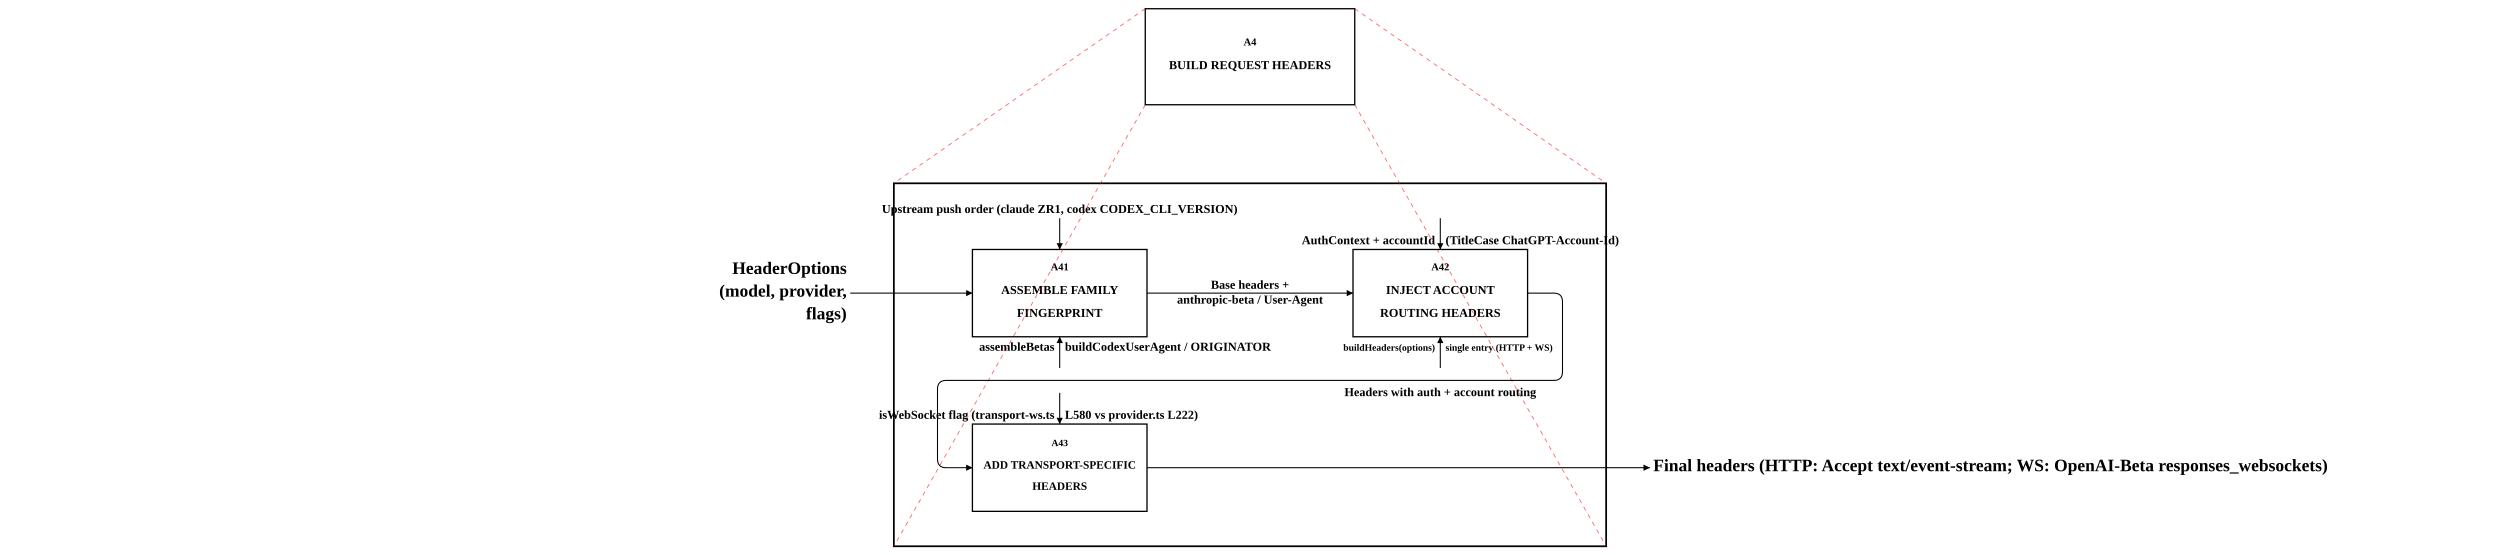
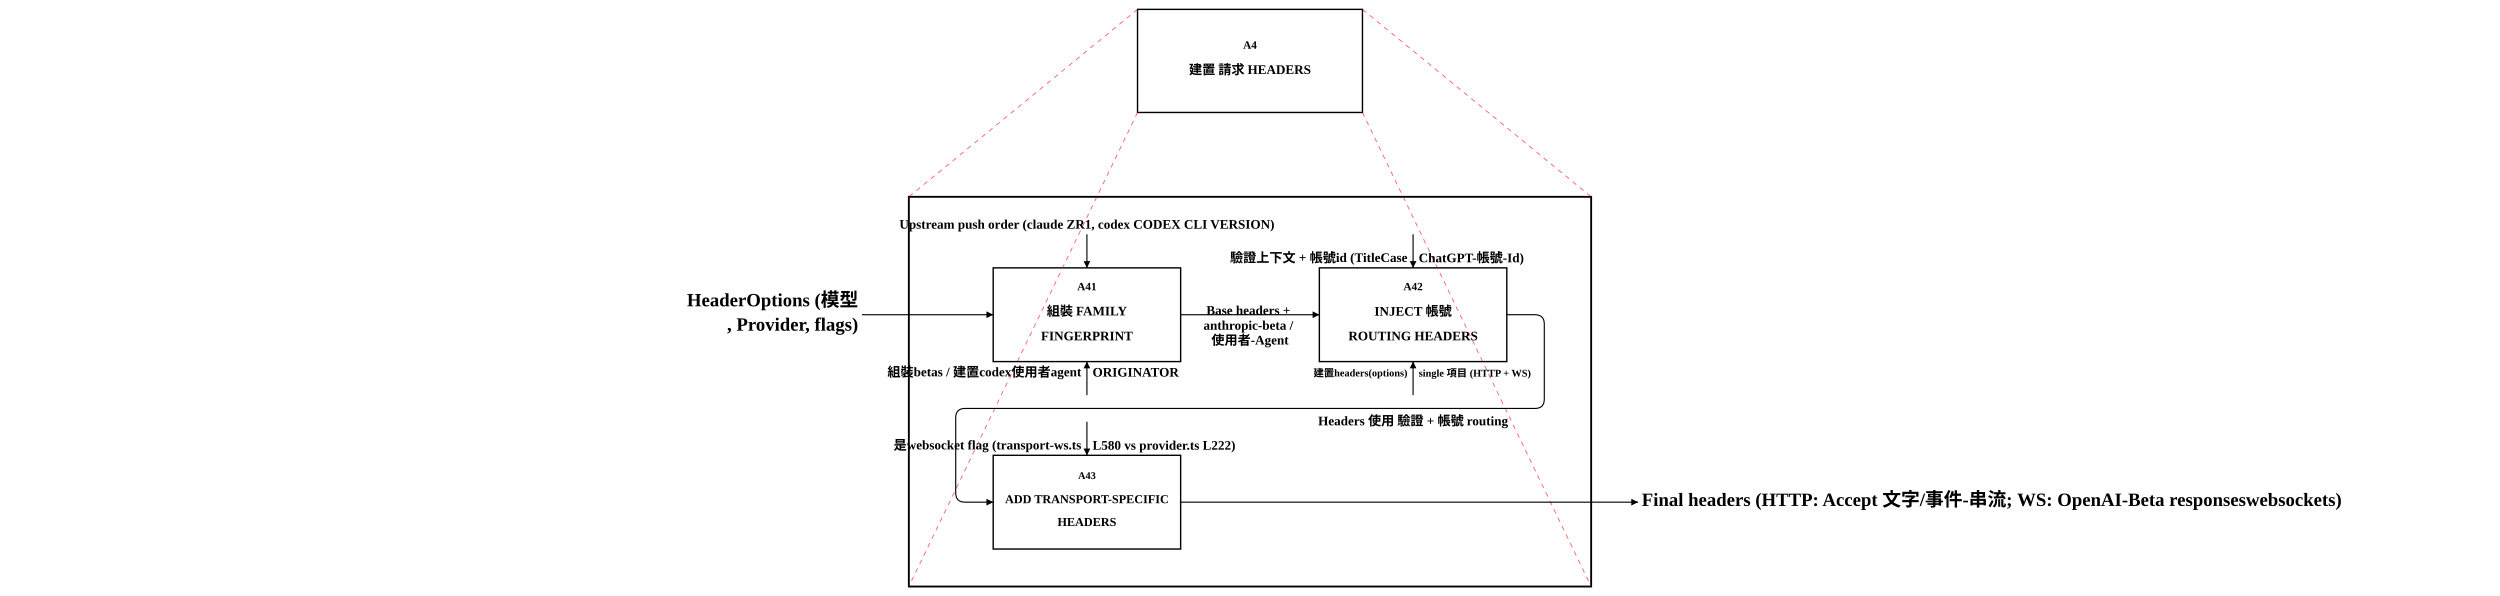
- <svg xmlns="http://www.w3.org/2000/svg" width="2864.0" height="635.8" viewBox="-984.0 -165.8 2864.0 635.8">
+ <svg xmlns="http://www.w3.org/2000/svg" width="2667.4" height="635.8" viewBox="-929.7 -165.8 2667.4 635.8">
  <defs>
    <marker id="arrow" viewBox="0 0 10 10" refX="10" refY="5" markerWidth="6" markerHeight="6" orient="auto-start-reverse">
      <path d="M 0 0 L 10 5 L 0 10 z" fill="black" />
    </marker>
    <marker id="call_arrow" viewBox="0 0 10 10" refX="10" refY="5" markerWidth="8" markerHeight="8" orient="auto-start-reverse">
      <path d="M 0 0 L 10 5 L 0 10 M 0 2 L 6 5 L 0 8" fill="none" stroke="black" stroke-width="1" />
    </marker>
  </defs>
-   <rect x="-984.0" y="-165.8" width="2864.0" height="635.8" fill="white" />
+   <rect x="-929.7" y="-165.8" width="2667.4" height="635.8" fill="white" />
  <rect x="130.0" y="120.0" width="200.0" height="100.0" stroke="black" fill="white" stroke-width="1.5" data-id="A41" />
  <text x="230.0" y="143.9" text-anchor="middle" font-size="12" font-weight="bold" font-family="'Times New Roman', 'BiauKai', 'DFKai-SB', '標楷體', 'KaiTi', serif" data-id="A41">A41</text>
-   <text x="230.0" y="171.0" text-anchor="middle" font-size="14" font-weight="bold" font-family="'Times New Roman', 'BiauKai', 'DFKai-SB', '標楷體', 'KaiTi', serif" data-id="A41">ASSEMBLE FAMILY</text>
+   <text x="230.0" y="171.0" text-anchor="middle" font-size="14" font-weight="bold" font-family="'Times New Roman', 'BiauKai', 'DFKai-SB', '標楷體', 'KaiTi', serif" data-id="A41">組裝 FAMILY</text>
  <text x="230.0" y="197.3" text-anchor="middle" font-size="14" font-weight="bold" font-family="'Times New Roman', 'BiauKai', 'DFKai-SB', '標楷體', 'KaiTi', serif" data-id="A41">FINGERPRINT</text>
-   <rect x="566.0" y="120.0" width="200.0" height="100.0" stroke="black" fill="white" stroke-width="1.5" data-id="A42" />
-   <text x="666.0" y="143.9" text-anchor="middle" font-size="12" font-weight="bold" font-family="'Times New Roman', 'BiauKai', 'DFKai-SB', '標楷體', 'KaiTi', serif" data-id="A42">A42</text>
-   <text x="666.0" y="171.0" text-anchor="middle" font-size="14" font-weight="bold" font-family="'Times New Roman', 'BiauKai', 'DFKai-SB', '標楷體', 'KaiTi', serif" data-id="A42">INJECT ACCOUNT</text>
-   <text x="666.0" y="197.3" text-anchor="middle" font-size="14" font-weight="bold" font-family="'Times New Roman', 'BiauKai', 'DFKai-SB', '標楷體', 'KaiTi', serif" data-id="A42">ROUTING HEADERS</text>
+   <rect x="478.0" y="120.0" width="200.0" height="100.0" stroke="black" fill="white" stroke-width="1.5" data-id="A42" />
+   <text x="578.0" y="143.9" text-anchor="middle" font-size="12" font-weight="bold" font-family="'Times New Roman', 'BiauKai', 'DFKai-SB', '標楷體', 'KaiTi', serif" data-id="A42">A42</text>
+   <text x="578.0" y="171.0" text-anchor="middle" font-size="14" font-weight="bold" font-family="'Times New Roman', 'BiauKai', 'DFKai-SB', '標楷體', 'KaiTi', serif" data-id="A42">INJECT 帳號</text>
+   <text x="578.0" y="197.3" text-anchor="middle" font-size="14" font-weight="bold" font-family="'Times New Roman', 'BiauKai', 'DFKai-SB', '標楷體', 'KaiTi', serif" data-id="A42">ROUTING HEADERS</text>
  <rect x="130.0" y="320.0" width="200.0" height="100.0" stroke="black" fill="white" stroke-width="1.5" data-id="A43" />
  <text x="230.0" y="345.3" text-anchor="middle" font-size="11" font-weight="bold" font-family="'Times New Roman', 'BiauKai', 'DFKai-SB', '標楷體', 'KaiTi', serif" data-id="A43">A43</text>
  <text x="230.0" y="371.1" text-anchor="middle" font-size="13" font-weight="bold" font-family="'Times New Roman', 'BiauKai', 'DFKai-SB', '標楷體', 'KaiTi', serif" data-id="A43">ADD TRANSPORT-SPECIFIC</text>
  <text x="230.0" y="395.4" text-anchor="middle" font-size="13" font-weight="bold" font-family="'Times New Roman', 'BiauKai', 'DFKai-SB', '標楷體', 'KaiTi', serif" data-id="A43">HEADERS</text>
-   <rect x="40.0" y="44.2" width="816.0" height="415.8" stroke="black" fill="none" stroke-width="2" />
-   <rect x="328.0" y="-155.8" width="240.0" height="110.0" stroke="black" fill="white" stroke-width="1.5" data-id="A4" />
-   <text x="448.0" y="-113.8" text-anchor="middle" font-size="12" font-weight="bold" font-family="'Times New Roman', 'BiauKai', 'DFKai-SB', '標楷體', 'KaiTi', serif" data-id="A4">A4</text>
-   <text x="448.0" y="-86.6" text-anchor="middle" font-size="14" font-weight="bold" font-family="'Times New Roman', 'BiauKai', 'DFKai-SB', '標楷體', 'KaiTi', serif" data-id="A4">BUILD REQUEST HEADERS</text>
-   <line x1="328.0" y1="-155.8" x2="40.0" y2="44.2" stroke="red" stroke-dasharray="5,5" stroke-width="1.0" opacity="0.6" />
-   <line x1="568.0" y1="-155.8" x2="856.0" y2="44.2" stroke="red" stroke-dasharray="5,5" stroke-width="1.0" opacity="0.6" />
-   <line x1="328.0" y1="-45.8" x2="40.0" y2="460.0" stroke="red" stroke-dasharray="5,5" stroke-width="1.0" opacity="0.6" />
-   <line x1="568.0" y1="-45.8" x2="856.0" y2="460.0" stroke="red" stroke-dasharray="5,5" stroke-width="1.0" opacity="0.6" />
-   <path d="M 330.0 170.0 L 566.0 170.0" stroke="black" stroke-width="1.2" data-arrow-id="a41_to_a42" data-waypoints="330.0,170.0 566.0,170.0" marker-end="url(#arrow)" fill="none" />
-   <path d="M 766.0 170.0 L 796.0 170.0 Q 806.0 170.0 806.0 180.0 L 806.0 260.0 Q 806.0 270.0 796.0 270.0 L 100.0 270.0 Q 90.0 270.0 90.0 280.0 L 90.0 360.0 Q 90.0 370.0 100.0 370.0 L 130.0 370.0" stroke="black" stroke-width="1.2" data-arrow-id="a42_to_a43" data-waypoints="766.0,170.0 806.0,170.0 806.0,270.0 90.0,270.0 90.0,370.0 130.0,370.0" marker-end="url(#arrow)" fill="none" />
+   <rect x="40.0" y="44.2" width="728.0" height="415.8" stroke="black" fill="none" stroke-width="2" />
+   <rect x="284.0" y="-155.8" width="240.0" height="110.0" stroke="black" fill="white" stroke-width="1.5" data-id="A4" />
+   <text x="404.0" y="-113.8" text-anchor="middle" font-size="12" font-weight="bold" font-family="'Times New Roman', 'BiauKai', 'DFKai-SB', '標楷體', 'KaiTi', serif" data-id="A4">A4</text>
+   <text x="404.0" y="-86.6" text-anchor="middle" font-size="14" font-weight="bold" font-family="'Times New Roman', 'BiauKai', 'DFKai-SB', '標楷體', 'KaiTi', serif" data-id="A4">建置 請求 HEADERS</text>
+   <line x1="284.0" y1="-155.8" x2="40.0" y2="44.2" stroke="red" stroke-dasharray="5,5" stroke-width="1.0" opacity="0.6" />
+   <line x1="524.0" y1="-155.8" x2="768.0" y2="44.2" stroke="red" stroke-dasharray="5,5" stroke-width="1.0" opacity="0.6" />
+   <line x1="284.0" y1="-45.8" x2="40.0" y2="460.0" stroke="red" stroke-dasharray="5,5" stroke-width="1.0" opacity="0.6" />
+   <line x1="524.0" y1="-45.8" x2="768.0" y2="460.0" stroke="red" stroke-dasharray="5,5" stroke-width="1.0" opacity="0.6" />
+   <path d="M 330.0 170.0 L 478.0 170.0" stroke="black" stroke-width="1.2" data-arrow-id="a41_to_a42" data-waypoints="330.0,170.0 478.0,170.0" marker-end="url(#arrow)" fill="none" />
+   <path d="M 678.0 170.0 L 708.0 170.0 Q 718.0 170.0 718.0 180.0 L 718.0 260.0 Q 718.0 270.0 708.0 270.0 L 100.0 270.0 Q 90.0 270.0 90.0 280.0 L 90.0 360.0 Q 90.0 370.0 100.0 370.0 L 130.0 370.0" stroke="black" stroke-width="1.2" data-arrow-id="a42_to_a43" data-waypoints="678.0,170.0 718.0,170.0 718.0,270.0 90.0,270.0 90.0,370.0 130.0,370.0" marker-end="url(#arrow)" fill="none" />
  <path d="M -10.0 170.0 L 130.0 170.0" stroke="black" stroke-width="1.2" data-arrow-id="a41_in_options" data-waypoints="-10.0,170.0 130.0,170.0" marker-end="url(#arrow)" fill="none" />
  <path d="M 230.0 84.2 L 230.0 120.0" stroke="black" stroke-width="1.2" data-arrow-id="a41_ctl_betaorder" data-waypoints="230.0,84.2 230.0,120.0" marker-end="url(#arrow)" fill="none" />
  <path d="M 230.0 255.8 L 230.0 220.0" stroke="black" stroke-width="1.2" data-arrow-id="a41_mech_assemble" data-waypoints="230.0,255.8 230.0,220.0" marker-end="url(#arrow)" fill="none" />
-   <path d="M 666.0 84.2 L 666.0 120.0" stroke="black" stroke-width="1.2" data-arrow-id="a42_ctl_account" data-waypoints="666.0,84.2 666.0,120.0" marker-end="url(#arrow)" fill="none" />
-   <path d="M 666.0 255.8 L 666.0 220.0" stroke="black" stroke-width="1.2" data-arrow-id="a42_mech_buildHeaders" data-waypoints="666.0,255.8 666.0,220.0" marker-end="url(#arrow)" fill="none" />
+   <path d="M 578.0 84.2 L 578.0 120.0" stroke="black" stroke-width="1.2" data-arrow-id="a42_ctl_account" data-waypoints="578.0,84.2 578.0,120.0" marker-end="url(#arrow)" fill="none" />
+   <path d="M 578.0 255.8 L 578.0 220.0" stroke="black" stroke-width="1.2" data-arrow-id="a42_mech_buildHeaders" data-waypoints="578.0,255.8 578.0,220.0" marker-end="url(#arrow)" fill="none" />
  <path d="M 230.0 284.2 L 230.0 320.0" stroke="black" stroke-width="1.2" data-arrow-id="a43_ctl_transport" data-waypoints="230.0,284.2 230.0,320.0" marker-end="url(#arrow)" fill="none" />
-   <path d="M 330.0 370.0 L 906.0 370.0" stroke="black" stroke-width="1.2" data-arrow-id="a43_out_headers" data-waypoints="330.0,370.0 906.0,370.0" marker-end="url(#arrow)" fill="none" />
-   <text x="230.0" y="78.2" font-size="14" text-anchor="middle" font-weight="bold" fill="black" font-family="'Times New Roman', 'BiauKai', 'DFKai-SB', '標楷體', 'KaiTi', serif" data-arrow-id="a41_ctl_betaorder">Upstream push order (claude ZR1, codex CODEX_CLI_VERSION)</text>
-   <text x="224.0" y="236.0" font-size="14" text-anchor="end" font-weight="bold" fill="black" font-family="'Times New Roman', 'BiauKai', 'DFKai-SB', '標楷體', 'KaiTi', serif" data-arrow-id="a41_mech_assemble">assembleBetas</text>
-   <text x="236.0" y="236.0" font-size="14" text-anchor="start" font-weight="bold" fill="black" font-family="'Times New Roman', 'BiauKai', 'DFKai-SB', '標楷體', 'KaiTi', serif" data-arrow-id="a41_mech_assemble">buildCodexUserAgent / ORIGINATOR</text>
-   <text x="660.0" y="114.0" font-size="14" text-anchor="end" font-weight="bold" fill="black" font-family="'Times New Roman', 'BiauKai', 'DFKai-SB', '標楷體', 'KaiTi', serif" data-arrow-id="a42_ctl_account">AuthContext + accountId</text>
-   <text x="672.0" y="114.0" font-size="14" text-anchor="start" font-weight="bold" fill="black" font-family="'Times New Roman', 'BiauKai', 'DFKai-SB', '標楷體', 'KaiTi', serif" data-arrow-id="a42_ctl_account">(TitleCase ChatGPT-Account-Id)</text>
-   <text x="660.0" y="236.0" font-size="11" text-anchor="end" font-weight="bold" fill="black" font-family="'Times New Roman', 'BiauKai', 'DFKai-SB', '標楷體', 'KaiTi', serif" data-arrow-id="a42_mech_buildHeaders">buildHeaders(options)</text>
-   <text x="672.0" y="236.0" font-size="11" text-anchor="start" font-weight="bold" fill="black" font-family="'Times New Roman', 'BiauKai', 'DFKai-SB', '標楷體', 'KaiTi', serif" data-arrow-id="a42_mech_buildHeaders">single entry (HTTP + WS)</text>
-   <text x="224.0" y="314.0" font-size="14" text-anchor="end" font-weight="bold" fill="black" font-family="'Times New Roman', 'BiauKai', 'DFKai-SB', '標楷體', 'KaiTi', serif" data-arrow-id="a43_ctl_transport">isWebSocket flag (transport-ws.ts</text>
+   <path d="M 330.0 370.0 L 818.0 370.0" stroke="black" stroke-width="1.2" data-arrow-id="a43_out_headers" data-waypoints="330.0,370.0 818.0,370.0" marker-end="url(#arrow)" fill="none" />
+   <text x="230.0" y="78.2" font-size="14" text-anchor="middle" font-weight="bold" fill="black" font-family="'Times New Roman', 'BiauKai', 'DFKai-SB', '標楷體', 'KaiTi', serif" data-arrow-id="a41_ctl_betaorder">Upstream push order (claude ZR1, codex CODEX CLI VERSION)</text>
+   <text x="224.0" y="236.0" font-size="14" text-anchor="end" font-weight="bold" fill="black" font-family="'Times New Roman', 'BiauKai', 'DFKai-SB', '標楷體', 'KaiTi', serif" data-arrow-id="a41_mech_assemble">組裝betas / 建置codex使用者agent</text>
+   <text x="236.0" y="236.0" font-size="14" text-anchor="start" font-weight="bold" fill="black" font-family="'Times New Roman', 'BiauKai', 'DFKai-SB', '標楷體', 'KaiTi', serif" data-arrow-id="a41_mech_assemble">ORIGINATOR</text>
+   <text x="572.0" y="114.0" font-size="14" text-anchor="end" font-weight="bold" fill="black" font-family="'Times New Roman', 'BiauKai', 'DFKai-SB', '標楷體', 'KaiTi', serif" data-arrow-id="a42_ctl_account">驗證上下文 + 帳號id (TitleCase</text>
+   <text x="584.0" y="114.0" font-size="14" text-anchor="start" font-weight="bold" fill="black" font-family="'Times New Roman', 'BiauKai', 'DFKai-SB', '標楷體', 'KaiTi', serif" data-arrow-id="a42_ctl_account">ChatGPT-帳號-Id)</text>
+   <text x="572.0" y="236.0" font-size="11" text-anchor="end" font-weight="bold" fill="black" font-family="'Times New Roman', 'BiauKai', 'DFKai-SB', '標楷體', 'KaiTi', serif" data-arrow-id="a42_mech_buildHeaders">建置headers(options)</text>
+   <text x="584.0" y="236.0" font-size="11" text-anchor="start" font-weight="bold" fill="black" font-family="'Times New Roman', 'BiauKai', 'DFKai-SB', '標楷體', 'KaiTi', serif" data-arrow-id="a42_mech_buildHeaders">single 項目 (HTTP + WS)</text>
+   <text x="224.0" y="314.0" font-size="14" text-anchor="end" font-weight="bold" fill="black" font-family="'Times New Roman', 'BiauKai', 'DFKai-SB', '標楷體', 'KaiTi', serif" data-arrow-id="a43_ctl_transport">是websocket flag (transport-ws.ts</text>
  <text x="236.0" y="314.0" font-size="14" text-anchor="start" font-weight="bold" fill="black" font-family="'Times New Roman', 'BiauKai', 'DFKai-SB', '標楷體', 'KaiTi', serif" data-arrow-id="a43_ctl_transport">L580 vs provider.ts L222)</text>
-   <text x="448.0" y="165.0" font-size="14" font-weight="bold" fill="black" text-anchor="middle" font-family="'Times New Roman', 'BiauKai', 'DFKai-SB', '標楷體', 'KaiTi', serif" data-arrow-id="a41_to_a42">Base headers +</text>
-   <text x="448.0" y="182.0" font-size="14" font-weight="bold" fill="black" text-anchor="middle" font-family="'Times New Roman', 'BiauKai', 'DFKai-SB', '標楷體', 'KaiTi', serif" data-arrow-id="a41_to_a42">anthropic-beta / User-Agent</text>
-   <text x="666.0" y="288.0" font-size="14" font-weight="bold" fill="black" text-anchor="middle" font-family="'Times New Roman', 'BiauKai', 'DFKai-SB', '標楷體', 'KaiTi', serif" data-arrow-id="a42_to_a43">Headers with auth + account routing</text>
-   <text x="-14.0" y="148.0" font-size="20" text-anchor="end" font-weight="bold" fill="black" font-family="'Times New Roman', 'BiauKai', 'DFKai-SB', '標楷體', 'KaiTi', serif" data-arrow-id="a41_in_options">HeaderOptions</text>
-   <text x="-14.0" y="174.0" font-size="20" text-anchor="end" font-weight="bold" fill="black" font-family="'Times New Roman', 'BiauKai', 'DFKai-SB', '標楷體', 'KaiTi', serif" data-arrow-id="a41_in_options">(model, provider,</text>
-   <text x="-14.0" y="200.0" font-size="20" text-anchor="end" font-weight="bold" fill="black" font-family="'Times New Roman', 'BiauKai', 'DFKai-SB', '標楷體', 'KaiTi', serif" data-arrow-id="a41_in_options">flags)</text>
-   <text x="910.0" y="374.0" font-size="20" text-anchor="start" font-weight="bold" fill="black" font-family="'Times New Roman', 'BiauKai', 'DFKai-SB', '標楷體', 'KaiTi', serif" data-arrow-id="a43_out_headers">Final headers (HTTP: Accept text/event-stream; WS: OpenAI-Beta responses_websockets)</text>
+   <text x="404.0" y="170.0" font-size="14" font-weight="bold" fill="black" text-anchor="middle" font-family="'Times New Roman', 'BiauKai', 'DFKai-SB', '標楷體', 'KaiTi', serif" data-arrow-id="a41_to_a42">
+     <tspan x="404.0" dy="0">Base headers +</tspan>
+     <tspan x="404.0" dy="16.0">anthropic-beta /</tspan>
+     <tspan x="404.0" dy="16.0">使用者-Agent</tspan>
+   </text>
+   <text x="578.0" y="288.0" font-size="14" font-weight="bold" fill="black" text-anchor="middle" font-family="'Times New Roman', 'BiauKai', 'DFKai-SB', '標楷體', 'KaiTi', serif" data-arrow-id="a42_to_a43">Headers 使用 驗證 + 帳號 routing</text>
+   <text x="-14.0" y="161.0" font-size="20" text-anchor="end" font-weight="bold" fill="black" font-family="'Times New Roman', 'BiauKai', 'DFKai-SB', '標楷體', 'KaiTi', serif" data-arrow-id="a41_in_options">HeaderOptions (模型</text>
+   <text x="-14.0" y="187.0" font-size="20" text-anchor="end" font-weight="bold" fill="black" font-family="'Times New Roman', 'BiauKai', 'DFKai-SB', '標楷體', 'KaiTi', serif" data-arrow-id="a41_in_options">, Provider, flags)</text>
+   <text x="822.0" y="374.0" font-size="20" text-anchor="start" font-weight="bold" fill="black" font-family="'Times New Roman', 'BiauKai', 'DFKai-SB', '標楷體', 'KaiTi', serif" data-arrow-id="a43_out_headers">Final headers (HTTP: Accept 文字/事件-串流; WS: OpenAI-Beta responseswebsockets)</text>
</svg>
